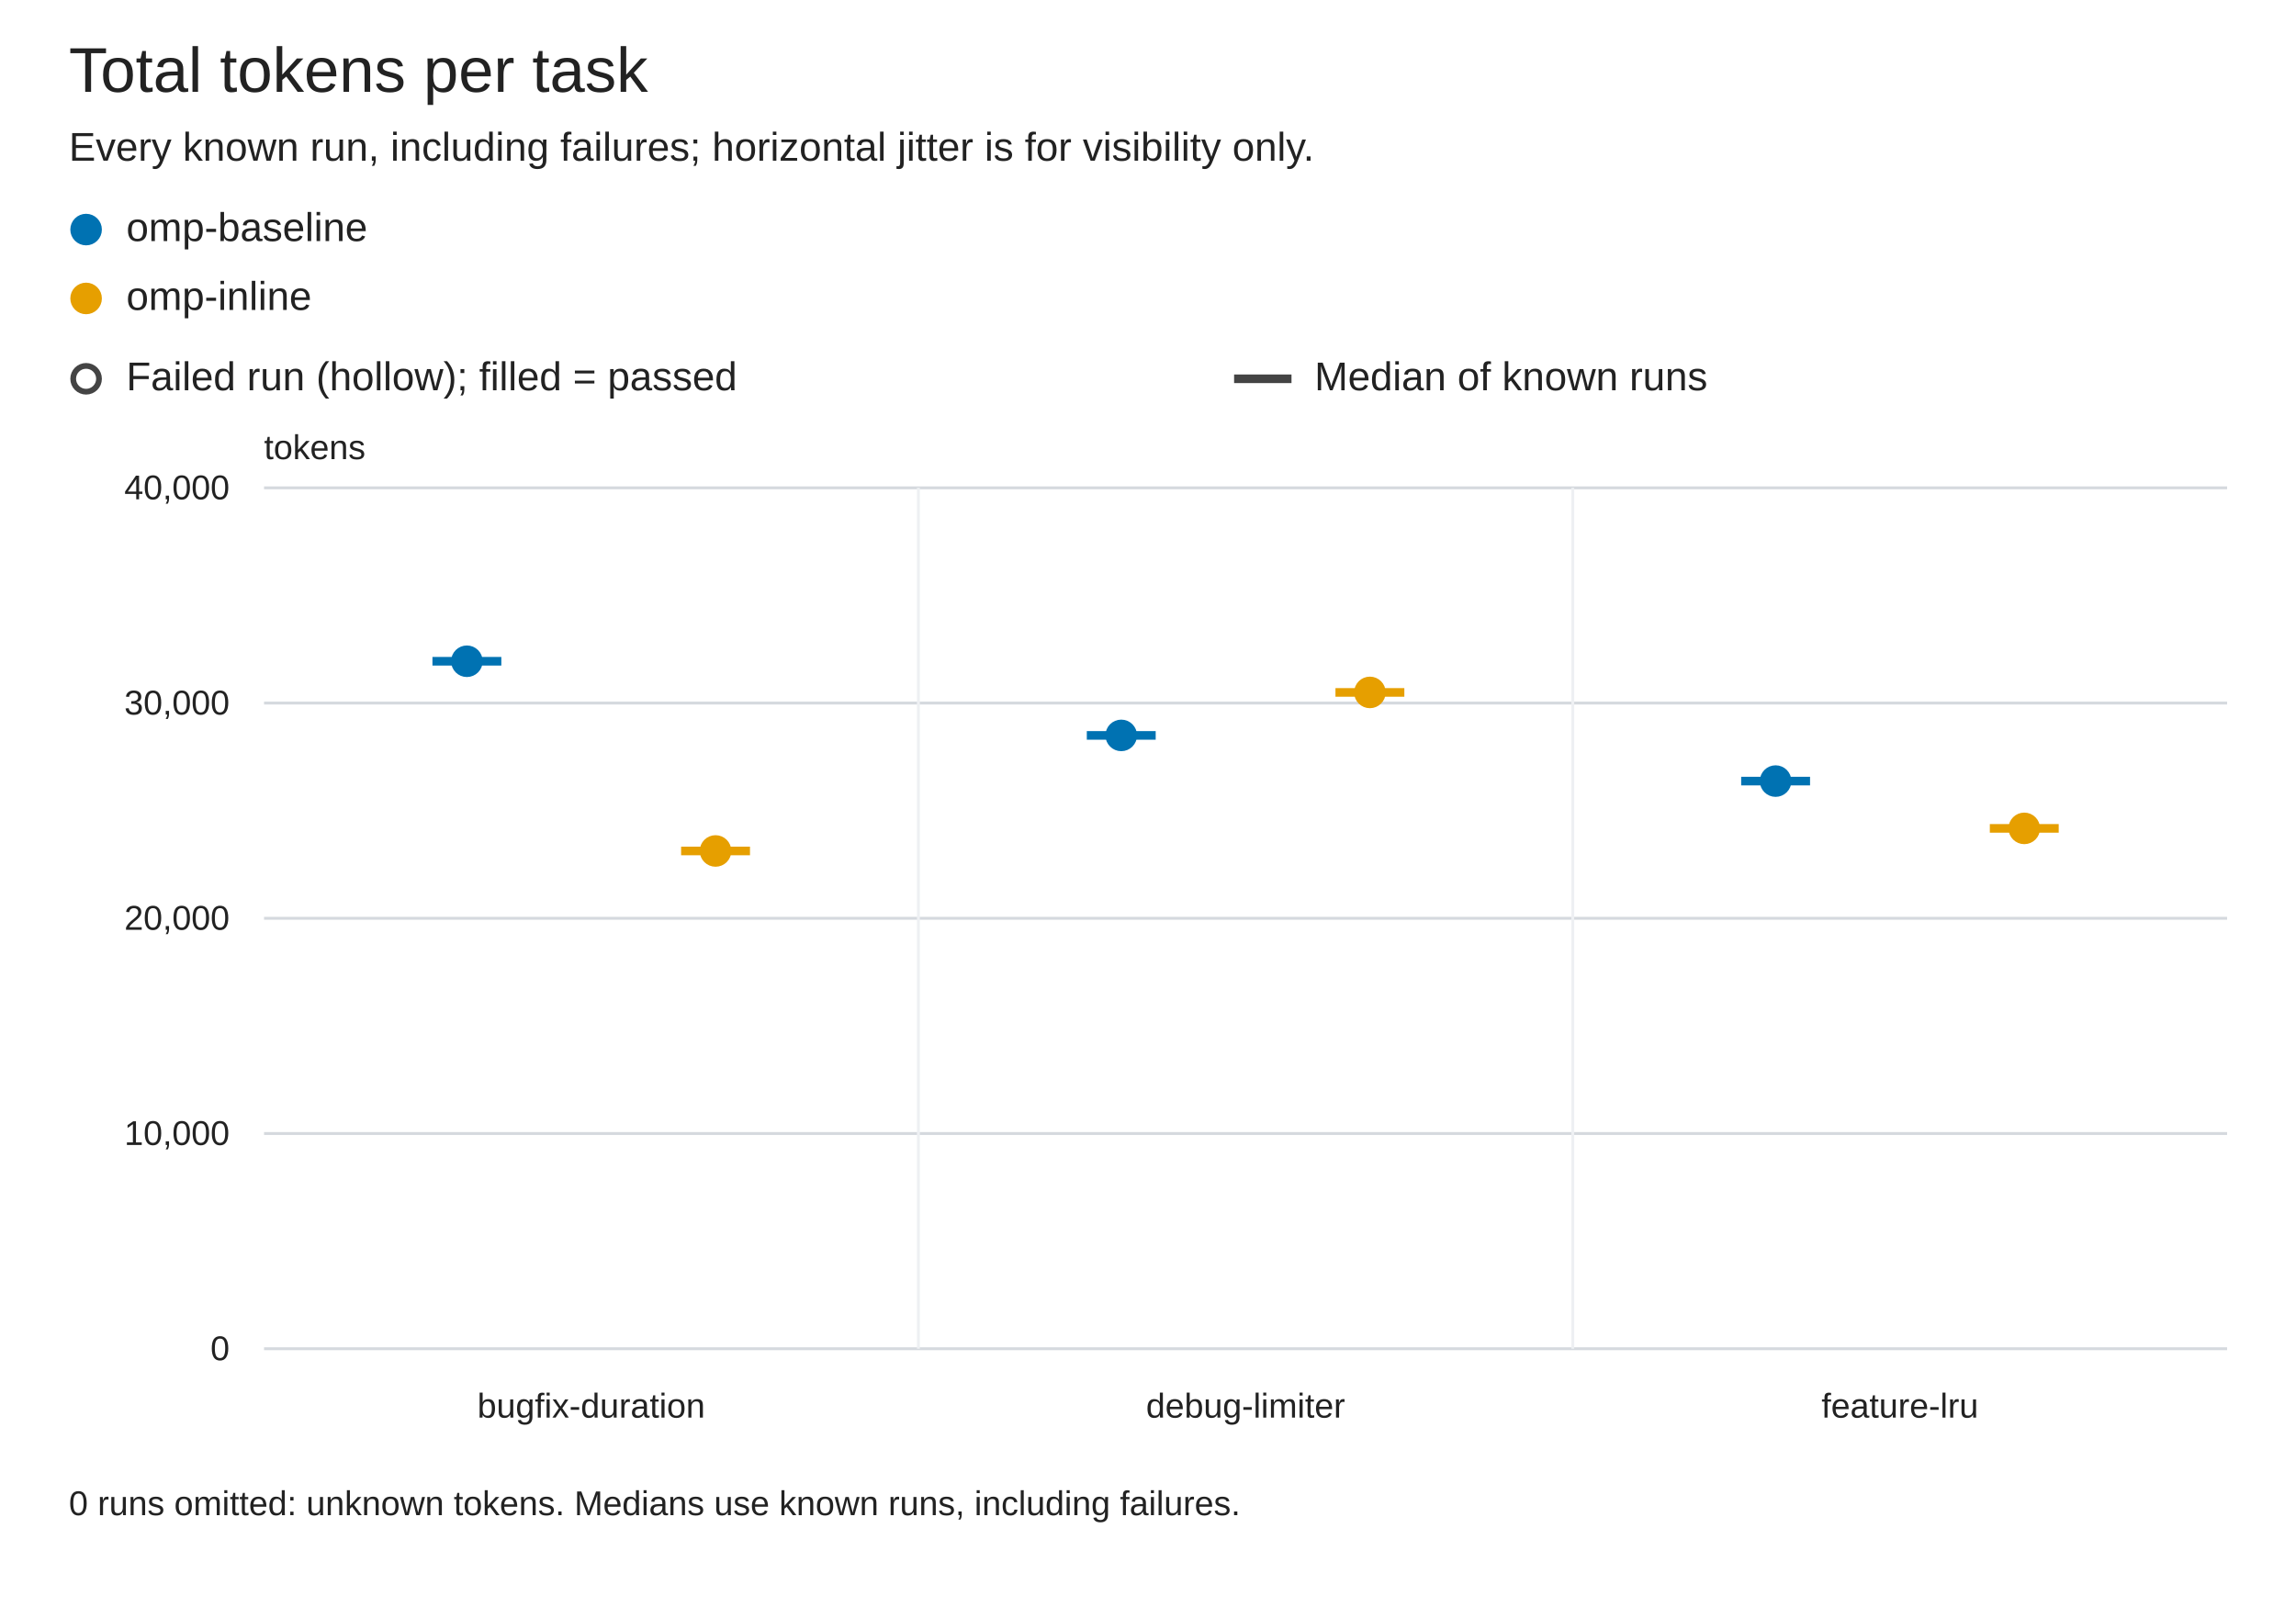
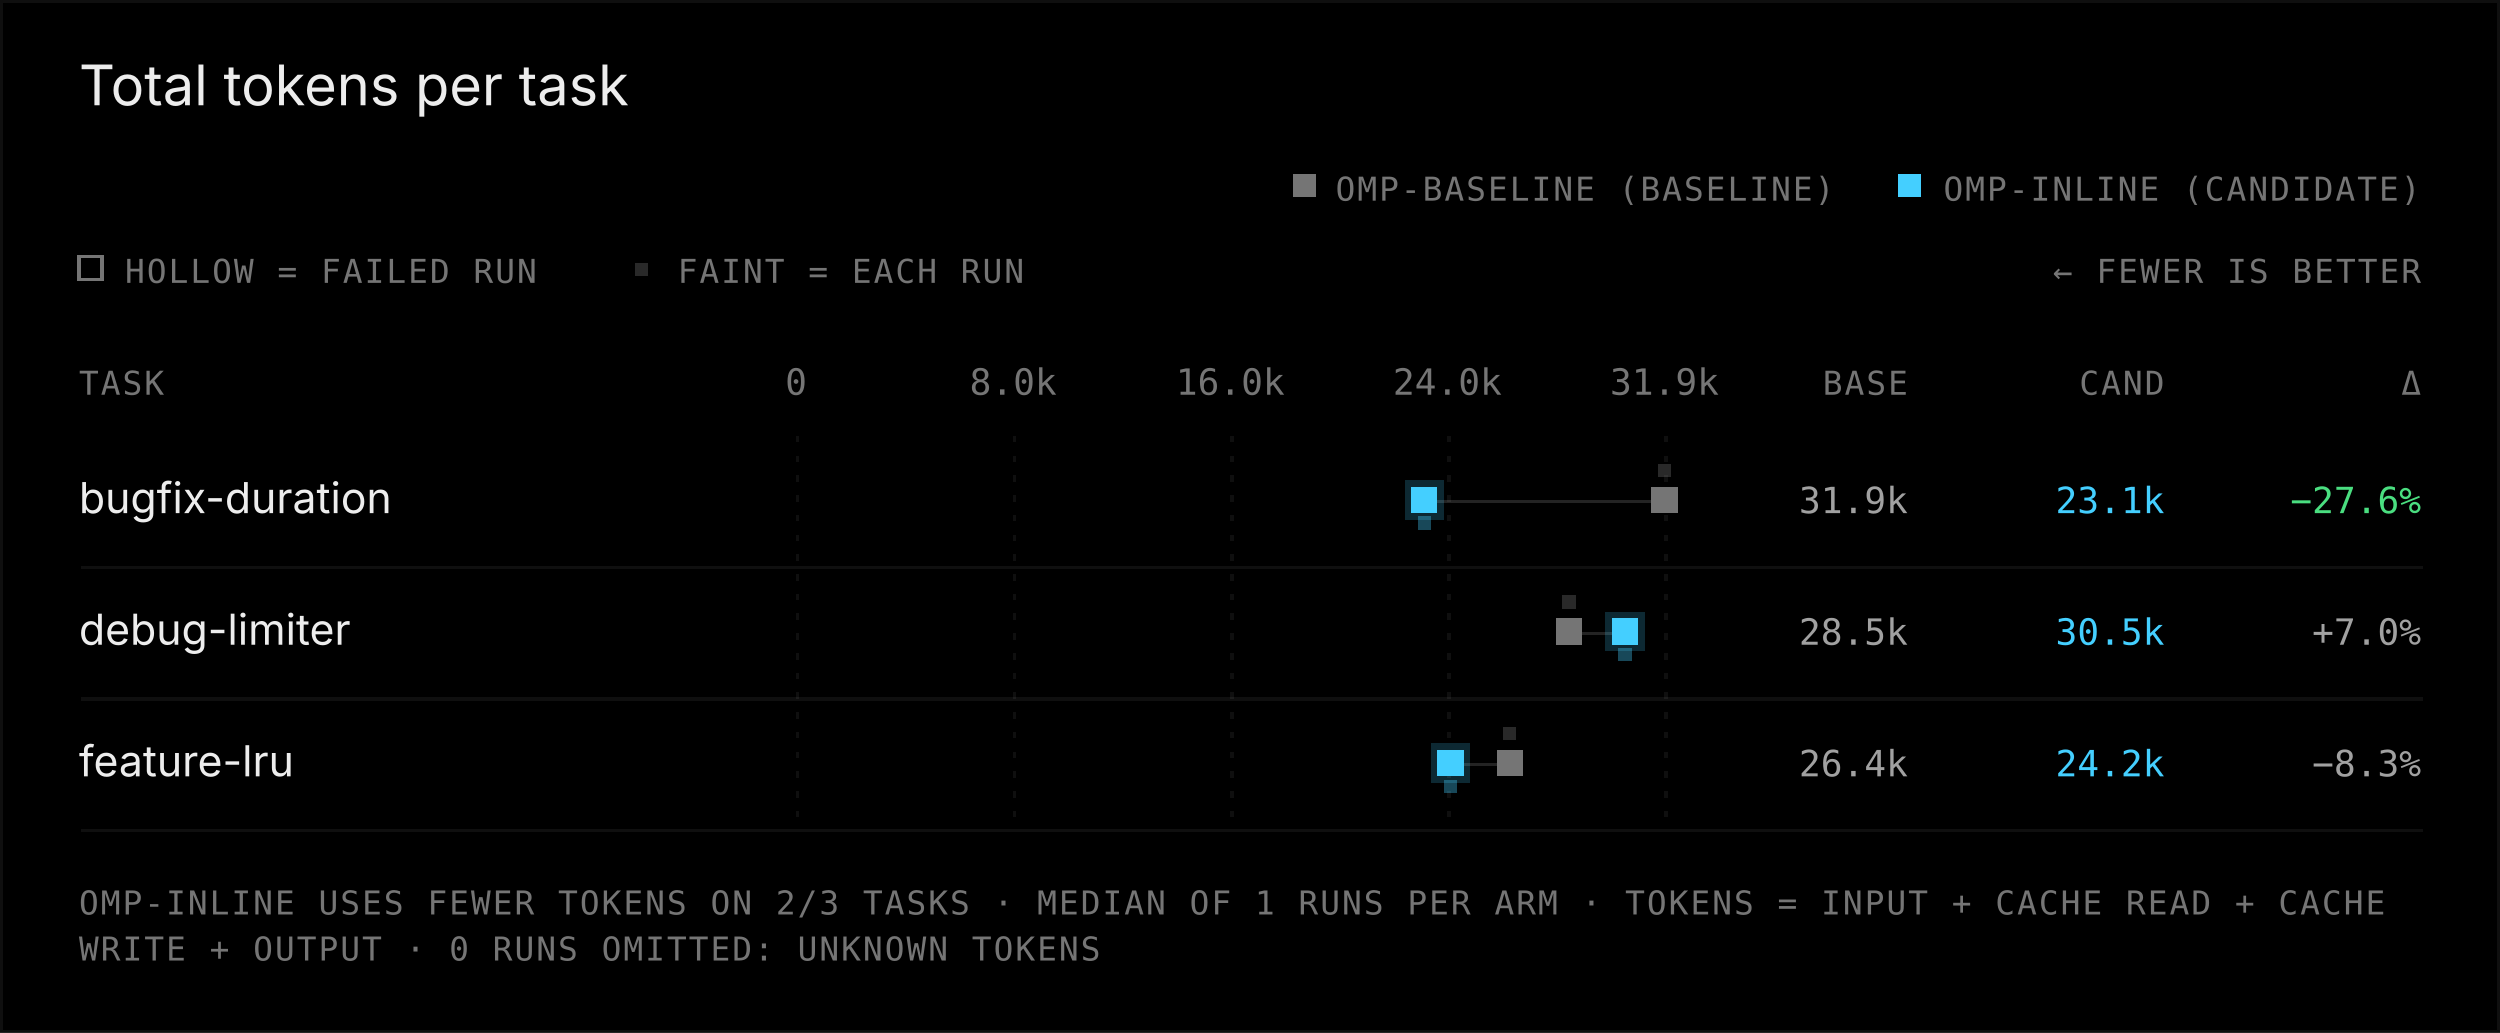
- <svg xmlns="http://www.w3.org/2000/svg" version="1.1" width="800" height="560" viewBox="0 0 800 560" role="img" aria-labelledby="chart-title chart-desc">
-   <rect width="800" height="560" fill="#FFFFFF" />
-   <g font-family="Arial, Helvetica, sans-serif">
-     <text x="24.00" y="32.00" font-size="22" text-anchor="start" fill="#222222">Total tokens per task</text>
-     <text x="24.00" y="56.00" font-size="14" text-anchor="start" fill="#222222">Every known run, including failures; horizontal jitter is for visibility only.</text>
-     <circle cx="30.00" cy="80.00" r="4.5" fill="#0072B2" stroke="#0072B2" stroke-width="2" />
-     <text x="44.00" y="84.00" font-size="14" text-anchor="start" fill="#222222">omp-baseline</text>
-     <circle cx="30.00" cy="104.00" r="4.5" fill="#E69F00" stroke="#E69F00" stroke-width="2" />
-     <text x="44.00" y="108.00" font-size="14" text-anchor="start" fill="#222222">omp-inline</text>
-     <circle cx="30.00" cy="132.00" r="4.5" fill="#FFFFFF" stroke="#444444" stroke-width="2" />
-     <text x="44.00" y="136.00" font-size="14" text-anchor="start" fill="#222222">Failed run (hollow); filled = passed</text>
-     <line x1="430.00" y1="132.00" x2="450.00" y2="132.00" stroke="#444444" stroke-width="3" />
-     <text x="458.00" y="136.00" font-size="14" text-anchor="start" fill="#222222">Median of known runs</text>
-     <line x1="92.00" y1="470.00" x2="776.00" y2="470.00" stroke="#D5D9DE" stroke-width="1" />
-     <text x="80.00" y="474.00" font-size="12" text-anchor="end" fill="#222222">0</text>
-     <line x1="92.00" y1="395.00" x2="776.00" y2="395.00" stroke="#D5D9DE" stroke-width="1" />
-     <text x="80.00" y="399.00" font-size="12" text-anchor="end" fill="#222222">10,000</text>
-     <line x1="92.00" y1="320.00" x2="776.00" y2="320.00" stroke="#D5D9DE" stroke-width="1" />
-     <text x="80.00" y="324.00" font-size="12" text-anchor="end" fill="#222222">20,000</text>
-     <line x1="92.00" y1="245.00" x2="776.00" y2="245.00" stroke="#D5D9DE" stroke-width="1" />
-     <text x="80.00" y="249.00" font-size="12" text-anchor="end" fill="#222222">30,000</text>
-     <line x1="92.00" y1="170.00" x2="776.00" y2="170.00" stroke="#D5D9DE" stroke-width="1" />
-     <text x="80.00" y="174.00" font-size="12" text-anchor="end" fill="#222222">40,000</text>
-     <text x="92.00" y="160.00" font-size="12" text-anchor="start" fill="#222222">tokens</text>
-     <circle cx="162.68" cy="230.43" r="4.5" fill="#0072B2" stroke="#0072B2" stroke-width="2" class="run-marker" data-passed="true" />
-     <line x1="150.68" y1="230.43" x2="174.68" y2="230.43" stroke="#0072B2" stroke-width="3" class="median-tick" />
-     <circle cx="249.32" cy="296.54" r="4.5" fill="#E69F00" stroke="#E69F00" stroke-width="2" class="run-marker" data-passed="true" />
-     <line x1="237.32" y1="296.54" x2="261.32" y2="296.54" stroke="#E69F00" stroke-width="3" class="median-tick" />
-     <text x="206.00" y="494.00" font-size="12" text-anchor="middle" fill="#222222">bugfix-duration</text>
-     <line x1="320.00" y1="170.00" x2="320.00" y2="470.00" stroke="#EEF0F3" stroke-width="1" />
-     <circle cx="390.68" cy="256.27" r="4.5" fill="#0072B2" stroke="#0072B2" stroke-width="2" class="run-marker" data-passed="true" />
-     <line x1="378.68" y1="256.27" x2="402.68" y2="256.27" stroke="#0072B2" stroke-width="3" class="median-tick" />
-     <circle cx="477.32" cy="241.29" r="4.5" fill="#E69F00" stroke="#E69F00" stroke-width="2" class="run-marker" data-passed="true" />
-     <line x1="465.32" y1="241.29" x2="489.32" y2="241.29" stroke="#E69F00" stroke-width="3" class="median-tick" />
-     <text x="434.00" y="494.00" font-size="12" text-anchor="middle" fill="#222222">debug-limiter</text>
-     <line x1="548.00" y1="170.00" x2="548.00" y2="470.00" stroke="#EEF0F3" stroke-width="1" />
-     <circle cx="618.68" cy="272.19" r="4.5" fill="#0072B2" stroke="#0072B2" stroke-width="2" class="run-marker" data-passed="true" />
-     <line x1="606.68" y1="272.19" x2="630.68" y2="272.19" stroke="#0072B2" stroke-width="3" class="median-tick" />
-     <circle cx="705.32" cy="288.67" r="4.5" fill="#E69F00" stroke="#E69F00" stroke-width="2" class="run-marker" data-passed="true" />
-     <line x1="693.32" y1="288.67" x2="717.32" y2="288.67" stroke="#E69F00" stroke-width="3" class="median-tick" />
-     <text x="662.00" y="494.00" font-size="12" text-anchor="middle" fill="#222222">feature-lru</text>
-     <text x="24.00" y="528.00" font-size="12" text-anchor="start" fill="#222222">0 runs omitted: unknown tokens. Medians use known runs, including failures.</text>
+ <svg xmlns="http://www.w3.org/2000/svg" version="1.1" width="760" height="314" viewBox="0 0 760 314" role="img" aria-labelledby="chart-title chart-desc">
+   <rect width="760" height="314" fill="#000" class="panel-background" />
+   <rect x=".5" y=".5" width="759" height="313" fill="none" stroke="rgba(255,255,255,.06)" stroke-width="1" shape-rendering="crispEdges" />
+   <g font-family="'Berkeley Mono','JetBrains Mono','Geist Mono',ui-monospace,SFMono-Regular,Menlo,Consolas,monospace" style="font-variant-numeric:tabular-nums">
+     <text x="24.00" y="32.00" font-size="17" text-anchor="start" fill="#ededed" font-family="'Geist',Inter,system-ui,-apple-system,'Segoe UI',sans-serif">Total tokens per task</text>
+     <rect x="393" y="53" width="7" height="7" fill="#757575" stroke="#757575" stroke-width="0" opacity="1" shape-rendering="crispEdges" />
+     <text x="406.00" y="61.00" font-size="10" text-anchor="start" fill="#757575" letter-spacing=".06em">OMP-BASELINE (BASELINE)</text>
+     <rect x="577" y="53" width="7" height="7" fill="#44cfff" stroke="#44cfff" stroke-width="0" opacity="1" shape-rendering="crispEdges" />
+     <text x="590.80" y="61.00" font-size="10" text-anchor="start" fill="#757575" letter-spacing=".06em">OMP-INLINE (CANDIDATE)</text>
+     <rect x="24" y="78" width="7" height="7" fill="#000" stroke="#757575" stroke-width="1" opacity="1" shape-rendering="crispEdges" />
+     <text x="38.00" y="86.00" font-size="10" text-anchor="start" fill="#757575" letter-spacing=".06em">HOLLOW = FAILED RUN</text>
+     <rect x="193" y="80" width="4" height="4" fill="#757575" stroke="#757575" stroke-width="0" opacity="0.35" shape-rendering="crispEdges" />
+     <text x="206.00" y="86.00" font-size="10" text-anchor="start" fill="#757575" letter-spacing=".06em">FAINT = EACH RUN</text>
+     <text x="736.00" y="86.00" font-size="10" text-anchor="end" fill="#757575" letter-spacing=".06em">← FEWER IS BETTER</text>
+     <text x="24.00" y="120.00" font-size="10" text-anchor="start" fill="#757575" letter-spacing=".06em">TASK</text>
+     <text x="580.00" y="120.00" font-size="10" text-anchor="end" fill="#757575" letter-spacing=".06em">BASE</text>
+     <text x="658.00" y="120.00" font-size="10" text-anchor="end" fill="#757575" letter-spacing=".06em">CAND</text>
+     <text x="736.00" y="120.00" font-size="10" text-anchor="end" fill="#757575" letter-spacing=".06em">Δ</text>
+     <line x1="242.5" y1="132.5" x2="242.5" y2="252.5" stroke="rgba(255,255,255,.06)" stroke-width="1" shape-rendering="crispEdges" stroke-dasharray="2,4" class="gridline" />
+     <text x="242.00" y="120.00" font-size="11" text-anchor="middle" fill="#757575" class="scale-tick" data-value="0.0">0</text>
+     <line x1="308.5" y1="132.5" x2="308.5" y2="252.5" stroke="rgba(255,255,255,.06)" stroke-width="1" shape-rendering="crispEdges" stroke-dasharray="2,4" class="gridline" />
+     <text x="308.00" y="120.00" font-size="11" text-anchor="middle" fill="#757575" class="scale-tick" data-value="7985.75">8.0k</text>
+     <line x1="374.5" y1="132.5" x2="374.5" y2="252.5" stroke="rgba(255,255,255,.06)" stroke-width="1" shape-rendering="crispEdges" stroke-dasharray="2,4" class="gridline" />
+     <text x="374.00" y="120.00" font-size="11" text-anchor="middle" fill="#757575" class="scale-tick" data-value="15971.5">16.0k</text>
+     <line x1="440.5" y1="132.5" x2="440.5" y2="252.5" stroke="rgba(255,255,255,.06)" stroke-width="1" shape-rendering="crispEdges" stroke-dasharray="2,4" class="gridline" />
+     <text x="440.00" y="120.00" font-size="11" text-anchor="middle" fill="#757575" class="scale-tick" data-value="23957.25">24.0k</text>
+     <line x1="506.5" y1="132.5" x2="506.5" y2="252.5" stroke="rgba(255,255,255,.06)" stroke-width="1" shape-rendering="crispEdges" stroke-dasharray="2,4" class="gridline" />
+     <text x="506.00" y="120.00" font-size="11" text-anchor="middle" fill="#757575" class="scale-tick" data-value="31943.0">31.9k</text>
+     <g class="task-row" data-task="bugfix-duration">
+       <line x1="24.5" y1="172.5" x2="736.5" y2="172.5" stroke="rgba(255,255,255,.06)" stroke-width="1" shape-rendering="crispEdges" />
+       <text x="24.00" y="156.00" font-size="13" text-anchor="start" fill="#ededed" font-family="'Geist',Inter,system-ui,-apple-system,'Segoe UI',sans-serif">bugfix-duration</text>
+       <line x1="506.5" y1="152.5" x2="433.5" y2="152.5" stroke="rgba(255,255,255,.14)" stroke-width="1" shape-rendering="crispEdges" class="median-link" />
+       <rect x="504" y="141" width="4" height="4" fill="#757575" stroke="#757575" stroke-width="0" opacity="0.35" shape-rendering="crispEdges" class="run-marker" data-arm="omp-baseline" data-passed="true" data-value="31943" />
+       <rect x="502" y="148" width="8" height="8" fill="#757575" stroke="#757575" stroke-width="0" opacity="1" shape-rendering="crispEdges" class="median-marker" data-arm="omp-baseline" data-value="31943" />
+       <rect x="431" y="157" width="4" height="4" fill="#44cfff" stroke="#44cfff" stroke-width="0" opacity="0.35" shape-rendering="crispEdges" class="run-marker" data-arm="omp-inline" data-passed="true" data-value="23128" />
+       <rect x="427" y="146" width="12" height="12" fill="#44cfff" fill-opacity=".2" shape-rendering="crispEdges" class="hero-halo" />
+       <rect x="429" y="148" width="8" height="8" fill="#44cfff" stroke="#44cfff" stroke-width="0" opacity="1" shape-rendering="crispEdges" class="median-marker" data-arm="omp-inline" data-value="23128" />
+       <text x="580.00" y="156.00" font-size="11" text-anchor="end" fill="#a1a1a1">31.9k</text>
+       <text x="658.00" y="156.00" font-size="11" text-anchor="end" fill="#44cfff">23.1k</text>
+       <text x="736.00" y="156.00" font-size="11" text-anchor="end" fill="#4ade80">−27.6%</text>
+     </g>
+     <g class="task-row" data-task="debug-limiter">
+       <line x1="24.5" y1="212.5" x2="736.5" y2="212.5" stroke="rgba(255,255,255,.06)" stroke-width="1" shape-rendering="crispEdges" />
+       <text x="24.00" y="196.00" font-size="13" text-anchor="start" fill="#ededed" font-family="'Geist',Inter,system-ui,-apple-system,'Segoe UI',sans-serif">debug-limiter</text>
+       <line x1="477.5" y1="192.5" x2="494.5" y2="192.5" stroke="rgba(255,255,255,.14)" stroke-width="1" shape-rendering="crispEdges" class="median-link" />
+       <rect x="475" y="181" width="4" height="4" fill="#757575" stroke="#757575" stroke-width="0" opacity="0.35" shape-rendering="crispEdges" class="run-marker" data-arm="omp-baseline" data-passed="true" data-value="28497" />
+       <rect x="473" y="188" width="8" height="8" fill="#757575" stroke="#757575" stroke-width="0" opacity="1" shape-rendering="crispEdges" class="median-marker" data-arm="omp-baseline" data-value="28497" />
+       <rect x="492" y="197" width="4" height="4" fill="#44cfff" stroke="#44cfff" stroke-width="0" opacity="0.35" shape-rendering="crispEdges" class="run-marker" data-arm="omp-inline" data-passed="true" data-value="30495" />
+       <rect x="488" y="186" width="12" height="12" fill="#44cfff" fill-opacity=".2" shape-rendering="crispEdges" class="hero-halo" />
+       <rect x="490" y="188" width="8" height="8" fill="#44cfff" stroke="#44cfff" stroke-width="0" opacity="1" shape-rendering="crispEdges" class="median-marker" data-arm="omp-inline" data-value="30495" />
+       <text x="580.00" y="196.00" font-size="11" text-anchor="end" fill="#a1a1a1">28.5k</text>
+       <text x="658.00" y="196.00" font-size="11" text-anchor="end" fill="#44cfff">30.5k</text>
+       <text x="736.00" y="196.00" font-size="11" text-anchor="end" fill="#a1a1a1">+7.0%</text>
+     </g>
+     <g class="task-row" data-task="feature-lru">
+       <line x1="24.5" y1="252.5" x2="736.5" y2="252.5" stroke="rgba(255,255,255,.06)" stroke-width="1" shape-rendering="crispEdges" />
+       <text x="24.00" y="236.00" font-size="13" text-anchor="start" fill="#ededed" font-family="'Geist',Inter,system-ui,-apple-system,'Segoe UI',sans-serif">feature-lru</text>
+       <line x1="459.5" y1="232.5" x2="441.5" y2="232.5" stroke="rgba(255,255,255,.14)" stroke-width="1" shape-rendering="crispEdges" class="median-link" />
+       <rect x="457" y="221" width="4" height="4" fill="#757575" stroke="#757575" stroke-width="0" opacity="0.35" shape-rendering="crispEdges" class="run-marker" data-arm="omp-baseline" data-passed="true" data-value="26375" />
+       <rect x="455" y="228" width="8" height="8" fill="#757575" stroke="#757575" stroke-width="0" opacity="1" shape-rendering="crispEdges" class="median-marker" data-arm="omp-baseline" data-value="26375" />
+       <rect x="439" y="237" width="4" height="4" fill="#44cfff" stroke="#44cfff" stroke-width="0" opacity="0.35" shape-rendering="crispEdges" class="run-marker" data-arm="omp-inline" data-passed="true" data-value="24177" />
+       <rect x="435" y="226" width="12" height="12" fill="#44cfff" fill-opacity=".2" shape-rendering="crispEdges" class="hero-halo" />
+       <rect x="437" y="228" width="8" height="8" fill="#44cfff" stroke="#44cfff" stroke-width="0" opacity="1" shape-rendering="crispEdges" class="median-marker" data-arm="omp-inline" data-value="24177" />
+       <text x="580.00" y="236.00" font-size="11" text-anchor="end" fill="#a1a1a1">26.4k</text>
+       <text x="658.00" y="236.00" font-size="11" text-anchor="end" fill="#44cfff">24.2k</text>
+       <text x="736.00" y="236.00" font-size="11" text-anchor="end" fill="#a1a1a1">−8.3%</text>
+     </g>
+     <text x="24.00" y="278.00" font-size="10" text-anchor="start" fill="#757575" letter-spacing=".06em" class="caption">OMP-INLINE USES FEWER TOKENS ON 2/3 TASKS · MEDIAN OF 1 RUNS PER ARM · TOKENS = INPUT + CACHE READ + CACHE</text>
+     <text x="24.00" y="292.00" font-size="10" text-anchor="start" fill="#757575" letter-spacing=".06em" class="caption">WRITE + OUTPUT · 0 RUNS OMITTED: UNKNOWN TOKENS</text>
  </g>
</svg>
